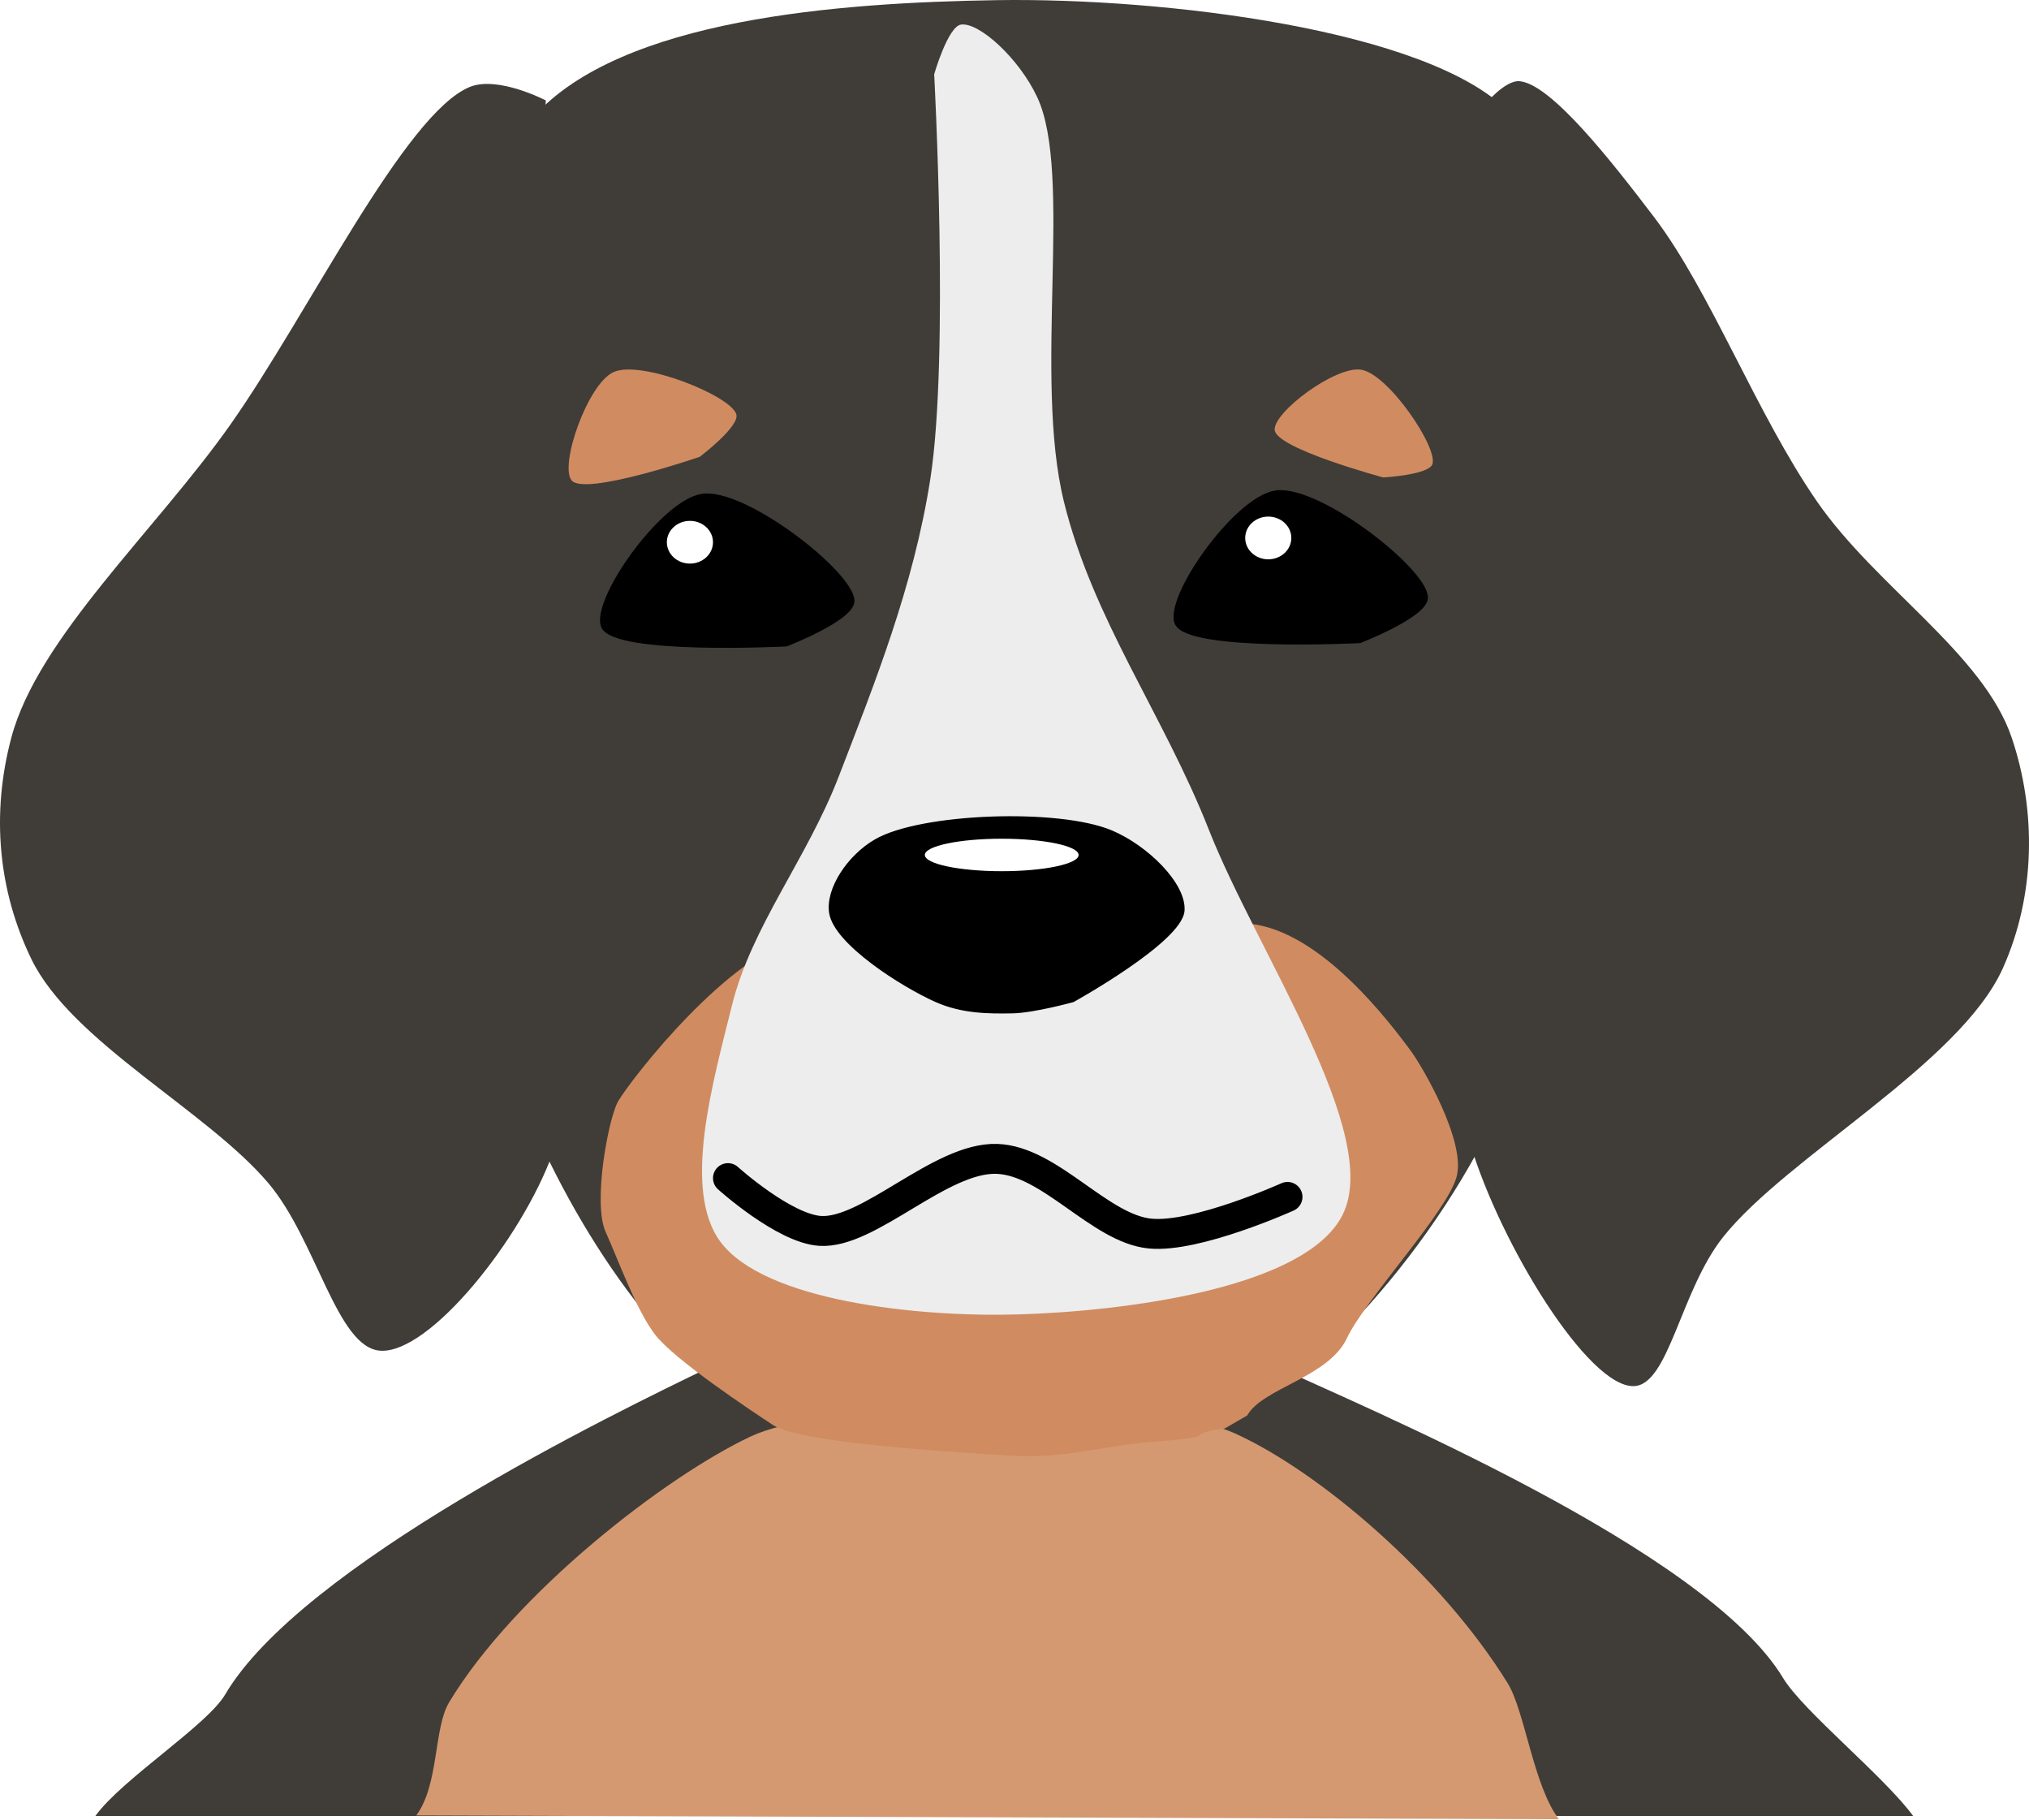
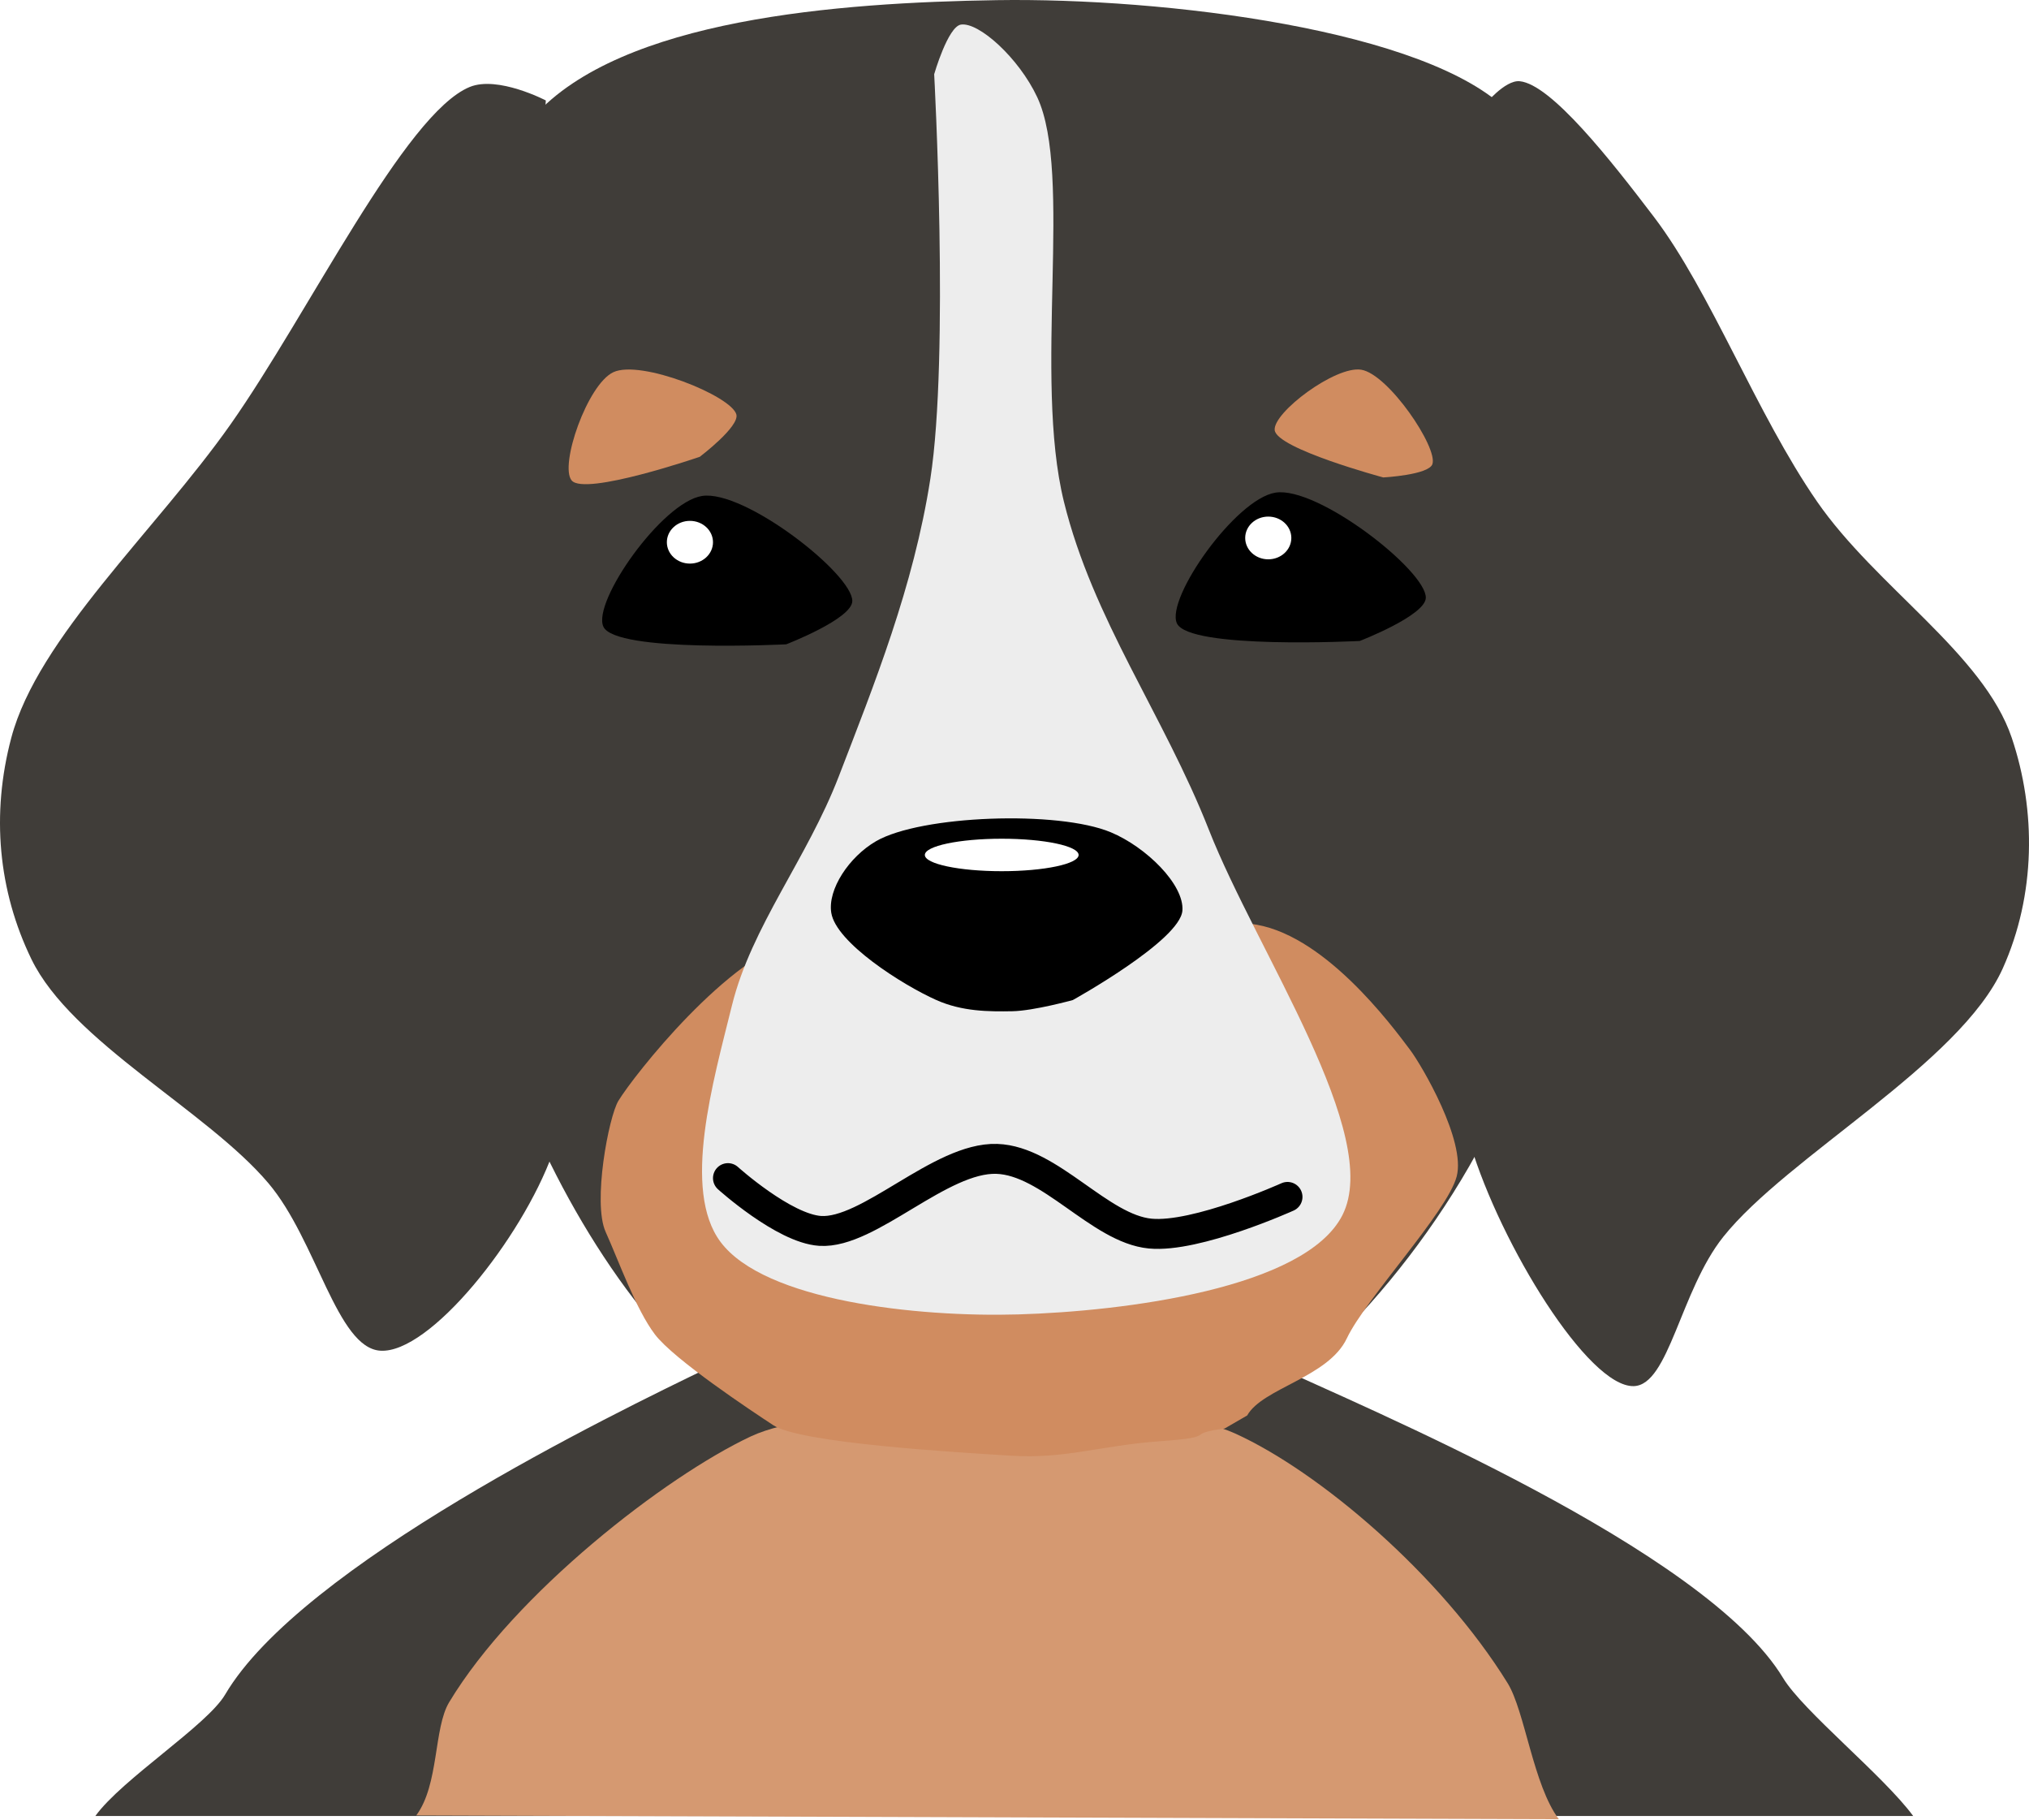
<svg xmlns="http://www.w3.org/2000/svg" xmlns:ns1="https://boxy-svg.com" viewBox="11.237 75.143 474.695 425.527" width="474.695" height="425.527">
  <path style="fill: rgb(64, 61, 57);" d="M 244.48 400.582 C 244.48 400.582 289.781 385.478 308.158 394.011 C 330.867 404.555 410.273 437.563 428.392 467.626 C 433.058 475.368 451.915 490.504 458.841 499.919 L 33.541 499.919 C 39.729 491.321 59.675 478.716 63.906 471.515 C 81.652 441.312 154.411 405.948 177.46 394.846 C 196.501 385.675 244.48 400.582 244.48 400.582 Z" />
  <path style="stroke-linecap: round; fill: rgb(64, 61, 57);" d="M 248.097 413.181 C 248.097 413.181 282.947 416.43 299.376 407.43 C 322.886 394.551 352.445 360.368 365.828 325.28 C 382.92 280.467 377.065 193.669 374.2 153.138 C 372.615 130.716 376.63 114.035 364.254 101.342 C 345.383 81.987 283.299 74.572 244.437 75.177 C 207.353 75.754 156.655 79.54 136.129 102.388 C 115.816 124.998 121.87 173.869 120.954 210.697 C 120.006 248.812 119.157 293.966 131.423 327.371 C 142.381 357.213 163.272 390.17 185.31 403.763 C 203.471 414.965 248.097 413.181 248.097 413.181 C 248.097 413.181 248.097 413.181 248.097 413.181 C 248.097 413.181 248.097 413.181 248.097 413.181" ns1:d="M 248.097 413.181 R 299.376 407.43 R 365.828 325.28 R 374.2 153.138 R 364.254 101.342 R 244.437 75.177 R 136.129 102.388 R 120.954 210.697 R 131.423 327.371 R 185.31 403.763 R 248.097 413.181 R 248.097 413.181 Z 1@164d111c" />
  <path style="stroke-linecap: round; fill: rgb(64, 61, 57);" d="M 138.933 98.637 C 138.933 98.637 127.714 92.785 121.139 95.482 C 105.924 101.723 83.367 148.579 65.155 174.432 C 47.649 199.283 20.11 224.29 13.882 247.702 C 9.132 265.556 10.826 283.518 18.587 299.499 C 27.988 318.857 59.698 334.927 74.049 351.92 C 85.323 365.269 90.064 390.422 100.214 391.078 C 111.787 391.826 133.283 364.866 140.502 344.976 C 149.544 320.066 139.245 279.273 138.404 248.964 C 137.647 221.696 135.668 196.735 135.79 171.276 C 135.908 146.654 138.933 98.637 138.933 98.637 C 138.933 98.637 138.933 98.637 138.933 98.637" ns1:d="M 138.933 98.637 R 121.139 95.482 R 65.155 174.432 R 13.882 247.702 R 18.587 299.499 R 74.049 351.92 R 100.214 391.078 R 140.502 344.976 R 138.404 248.964 R 135.79 171.276 R 138.933 98.637 Z 1@f62ae360" />
  <path style="stroke-linecap: round; fill: rgb(64, 61, 57);" d="M 358.408 99.856 C 358.408 99.856 363.281 93.805 366.78 94.141 C 374.123 94.847 388.037 112.543 398.173 125.868 C 411.469 143.347 422.117 171.886 436.37 192.495 C 450.127 212.388 475.268 228.07 481.892 247.703 C 487.645 264.755 487.52 284.459 479.8 301.644 C 469.795 323.918 429.374 345.66 414.393 364.46 C 404.357 377.054 401.69 399.139 393.468 399.364 C 382.825 399.655 362.327 366.3 355.271 342.887 C 346.163 312.667 355.821 268.4 356.317 229.302 C 356.846 187.562 358.408 99.856 358.408 99.856 C 358.408 99.856 358.408 99.856 358.408 99.856" ns1:d="M 358.408 99.856 R 366.78 94.141 R 398.173 125.868 R 436.37 192.495 R 481.892 247.703 R 479.8 301.644 R 414.393 364.46 R 393.468 399.364 R 355.271 342.887 R 356.317 229.302 R 358.408 99.856 Z 1@726f1e48" />
-   <path style="stroke: rgb(0, 0, 0); stroke-linecap: round; stroke-linejoin: round;" d="M 195.18 225.85 C 195.18 225.85 155.117 227.916 152.387 221.692 C 149.811 215.82 166.129 192.63 175.463 191.154 C 185.347 189.591 210.737 209.396 210.638 215.744 C 210.573 219.908 195.18 225.85 195.18 225.85 C 195.18 225.85 195.18 225.85 195.18 225.85" ns1:d="M 195.18 225.85 R 152.387 221.692 R 175.463 191.154 R 210.638 215.744 R 195.18 225.85 Z 1@95af713d" />
+   <path style="stroke-linecap: round; stroke-linejoin: round;" d="M 195.18 225.85 C 195.18 225.85 155.117 227.916 152.387 221.692 C 149.811 215.82 166.129 192.63 175.463 191.154 C 185.347 189.591 210.737 209.396 210.638 215.744 C 210.573 219.908 195.18 225.85 195.18 225.85 C 195.18 225.85 195.18 225.85 195.18 225.85" ns1:d="M 195.18 225.85 R 152.387 221.692 R 175.463 191.154 R 210.638 215.744 R 195.18 225.85 Z 1@95af713d" />
  <path style="fill: rgb(213, 153, 113);" d="M 245.864 406.158 C 245.864 406.158 284.232 403.213 300.158 410.423 C 319.839 419.333 348.253 443.441 363.957 468.844 C 368 475.386 369.943 492.714 375.946 500.67 L 108.631 499.777 C 113.994 492.512 112.656 479.383 116.323 473.298 C 131.702 447.776 166.912 420.51 186.887 411.129 C 203.39 403.379 245.864 406.158 245.864 406.158 Z" />
  <path style="stroke-linecap: round; stroke-linejoin: round; fill: rgb(208, 140, 96);" d="M 283.862 427.933 C 274.059 426.466 282.477 429.561 268.573 426.637 C 254.669 423.713 246.266 424.605 233.964 420.234 C 221.661 415.863 187.56 403.882 182.56 398.075 C 178.706 393.598 164.452 376.902 161.795 370.022 C 159.139 363.142 158.406 351.234 157.329 343.804 C 156.252 336.374 165.429 318.122 168.659 315.149 C 173.741 310.472 202.833 289.4 220.014 290.227 C 237.195 291.053 270.285 197.33 291.062 201.84 C 311.839 206.35 306.205 309.693 322.075 316.068 C 337.946 322.442 347.503 348.295 349.964 354.714 C 351.639 359.083 356.682 378.877 352.289 386.238 C 347.896 393.599 323.871 407.888 317.176 415.519 C 310.48 423.149 295.003 421.276 289.772 426.453" transform="matrix(0.961262, -0.275637, 0.275637, 0.961262, -93.07133, 76.16548)" />
  <path style="fill: rgb(237, 237, 237);" d="M 229.793 92.503 C 229.793 92.503 230.688 108.949 231.024 128.999 C 231.36 149.049 231.137 172.702 228.9 187.116 C 226.937 199.763 223.644 211.812 219.811 223.377 C 215.978 234.943 211.604 246.025 207.479 256.737 C 203.764 266.386 198.657 275.159 193.909 283.828 C 189.161 292.497 184.77 301.061 182.487 310.292 C 180.276 319.23 177.338 330.029 176.087 340.112 C 174.836 350.195 175.272 359.561 179.808 365.632 C 184.967 372.536 196.47 376.946 209.634 379.545 C 222.799 382.144 237.625 382.932 249.43 382.59 C 261.852 382.23 278.644 380.707 293.418 377.135 C 308.193 373.563 320.949 367.941 325.298 359.383 C 330.067 349.998 325.073 334.616 317.478 318.003 C 309.884 301.389 299.689 283.544 294.059 269.233 C 288.779 255.811 281.993 243.512 275.68 231.123 C 269.368 218.734 263.529 206.254 260.141 192.471 C 256.54 177.82 257.088 158.666 257.481 140.924 C 257.874 123.183 258.112 106.855 253.893 97.858 C 251.743 93.273 248.319 88.867 244.914 85.69 C 241.508 82.514 238.12 80.567 236.041 80.899 C 234.52 81.142 232.958 84.043 231.776 86.883 C 230.594 89.724 229.793 92.503 229.793 92.503 C 229.793 92.503 229.793 92.503 229.793 92.503 L 229.793 92.503 L 229.793 92.503 C 229.793 92.503 229.793 92.503 229.793 92.503" />
-   <path style="stroke: rgb(0, 0, 0); stroke-linecap: round;" d="M 262.226 309.06 C 262.226 309.06 287.357 295.145 287.868 288.129 C 288.31 282.054 279.403 273.281 271.119 269.818 C 258.789 264.664 226.682 265.824 216.181 271.91 C 209.887 275.557 204.834 283.179 205.718 288.658 C 206.842 295.627 222.279 305.481 230.309 309.06 C 236.332 311.744 242.517 311.777 248.097 311.674 C 253.086 311.582 262.226 309.06 262.226 309.06 C 262.226 309.06 262.226 309.06 262.226 309.06" ns1:d="M 262.226 309.06 R 287.868 288.129 R 271.119 269.818 R 216.181 271.91 R 205.718 288.658 R 230.309 309.06 R 248.097 311.674 R 262.226 309.06 Z 1@54adf688" />
+   <path style="stroke-linecap: round;" d="M 262.226 309.06 C 262.226 309.06 287.357 295.145 287.868 288.129 C 288.31 282.054 279.403 273.281 271.119 269.818 C 258.789 264.664 226.682 265.824 216.181 271.91 C 209.887 275.557 204.834 283.179 205.718 288.658 C 206.842 295.627 222.279 305.481 230.309 309.06 C 236.332 311.744 242.517 311.777 248.097 311.674 C 253.086 311.582 262.226 309.06 262.226 309.06 C 262.226 309.06 262.226 309.06 262.226 309.06" ns1:d="M 262.226 309.06 R 287.868 288.129 R 271.119 269.818 R 216.181 271.91 R 205.718 288.658 R 230.309 309.06 R 248.097 311.674 R 262.226 309.06 Z 1@54adf688" />
  <path style="stroke: rgb(0, 0, 0); fill: rgba(216, 216, 216, 0); stroke-linecap: round; stroke-width: 7px;" d="M 181.545 350.71 C 181.545 350.71 194.596 362.49 203.104 363.057 C 214.508 363.817 231.241 345.773 244.44 346.209 C 256.922 346.622 268.487 362.544 280.33 363.685 C 291.139 364.727 312.458 355.105 312.458 355.105" ns1:d="M 181.545 350.71 R 203.104 363.057 R 244.44 346.209 R 280.33 363.685 R 312.458 355.105 1@cf365e14" />
-   <path style="stroke: rgb(0, 0, 0); stroke-linecap: round; stroke-linejoin: round;" d="M 329.356 225.068 C 329.356 225.068 289.293 227.134 286.563 220.91 C 283.987 215.038 300.305 191.848 309.639 190.372 C 319.523 188.809 344.913 208.614 344.814 214.962 C 344.749 219.126 329.356 225.068 329.356 225.068 C 329.356 225.068 329.356 225.068 329.356 225.068" ns1:d="M 329.356 225.068 R 286.563 220.91 R 309.639 190.372 R 344.814 214.962 R 329.356 225.068 Z 1@6a3e0b4f" />
+   <path style="stroke-linecap: round; stroke-linejoin: round;" d="M 329.356 225.068 C 329.356 225.068 289.293 227.134 286.563 220.91 C 283.987 215.038 300.305 191.848 309.639 190.372 C 319.523 188.809 344.913 208.614 344.814 214.962 C 344.749 219.126 329.356 225.068 329.356 225.068 C 329.356 225.068 329.356 225.068 329.356 225.068" ns1:d="M 329.356 225.068 R 286.563 220.91 R 309.639 190.372 R 344.814 214.962 R 329.356 225.068 Z 1@6a3e0b4f" />
  <ellipse style="fill: rgb(255, 255, 255);" cx="307.954" cy="200.974" rx="5.396" ry="4.997" />
  <ellipse style="fill: rgb(255, 255, 255);" cx="172.648" cy="201.973" rx="5.396" ry="4.997" />
  <ellipse style="fill: rgb(255, 255, 255);" cx="245.597" cy="275.122" rx="17.987" ry="3.798" />
  <path style="stroke-linecap: round; stroke-linejoin: round; fill: rgb(208, 140, 96);" d="M 171.966 185.161 C 171.966 185.161 143.564 186.626 141.628 182.214 C 139.802 178.051 151.371 161.61 157.988 160.564 C 164.995 159.456 182.995 173.497 182.925 177.997 C 182.879 180.949 171.966 185.161 171.966 185.161 C 171.966 185.161 171.966 185.161 171.966 185.161" transform="matrix(0.961262, -0.275637, 0.275637, 0.961262, -41.38834, 51.40253)" ns1:d="M 171.966 185.161 R 141.628 182.214 R 157.988 160.564 R 182.925 177.997 R 171.966 185.161 Z 1@f2910fca" />
  <path style="stroke-linecap: round; stroke-linejoin: round; fill: rgb(208, 140, 96);" d="M 338.733 184.613 C 338.733 184.613 312.906 185.944 311.146 181.932 C 309.485 178.146 320.005 163.197 326.022 162.246 C 332.394 161.239 348.762 174.006 348.698 178.098 C 348.656 180.782 338.733 184.613 338.733 184.613 C 338.733 184.613 338.733 184.613 338.733 184.613" transform="matrix(0.951057, 0.309017, -0.309017, 0.951057, 69.7599, -93.43234)" ns1:d="M 338.733 184.613 R 311.146 181.932 R 326.022 162.246 R 348.698 178.098 R 338.733 184.613 Z 1@e6f02fec" />
</svg>
